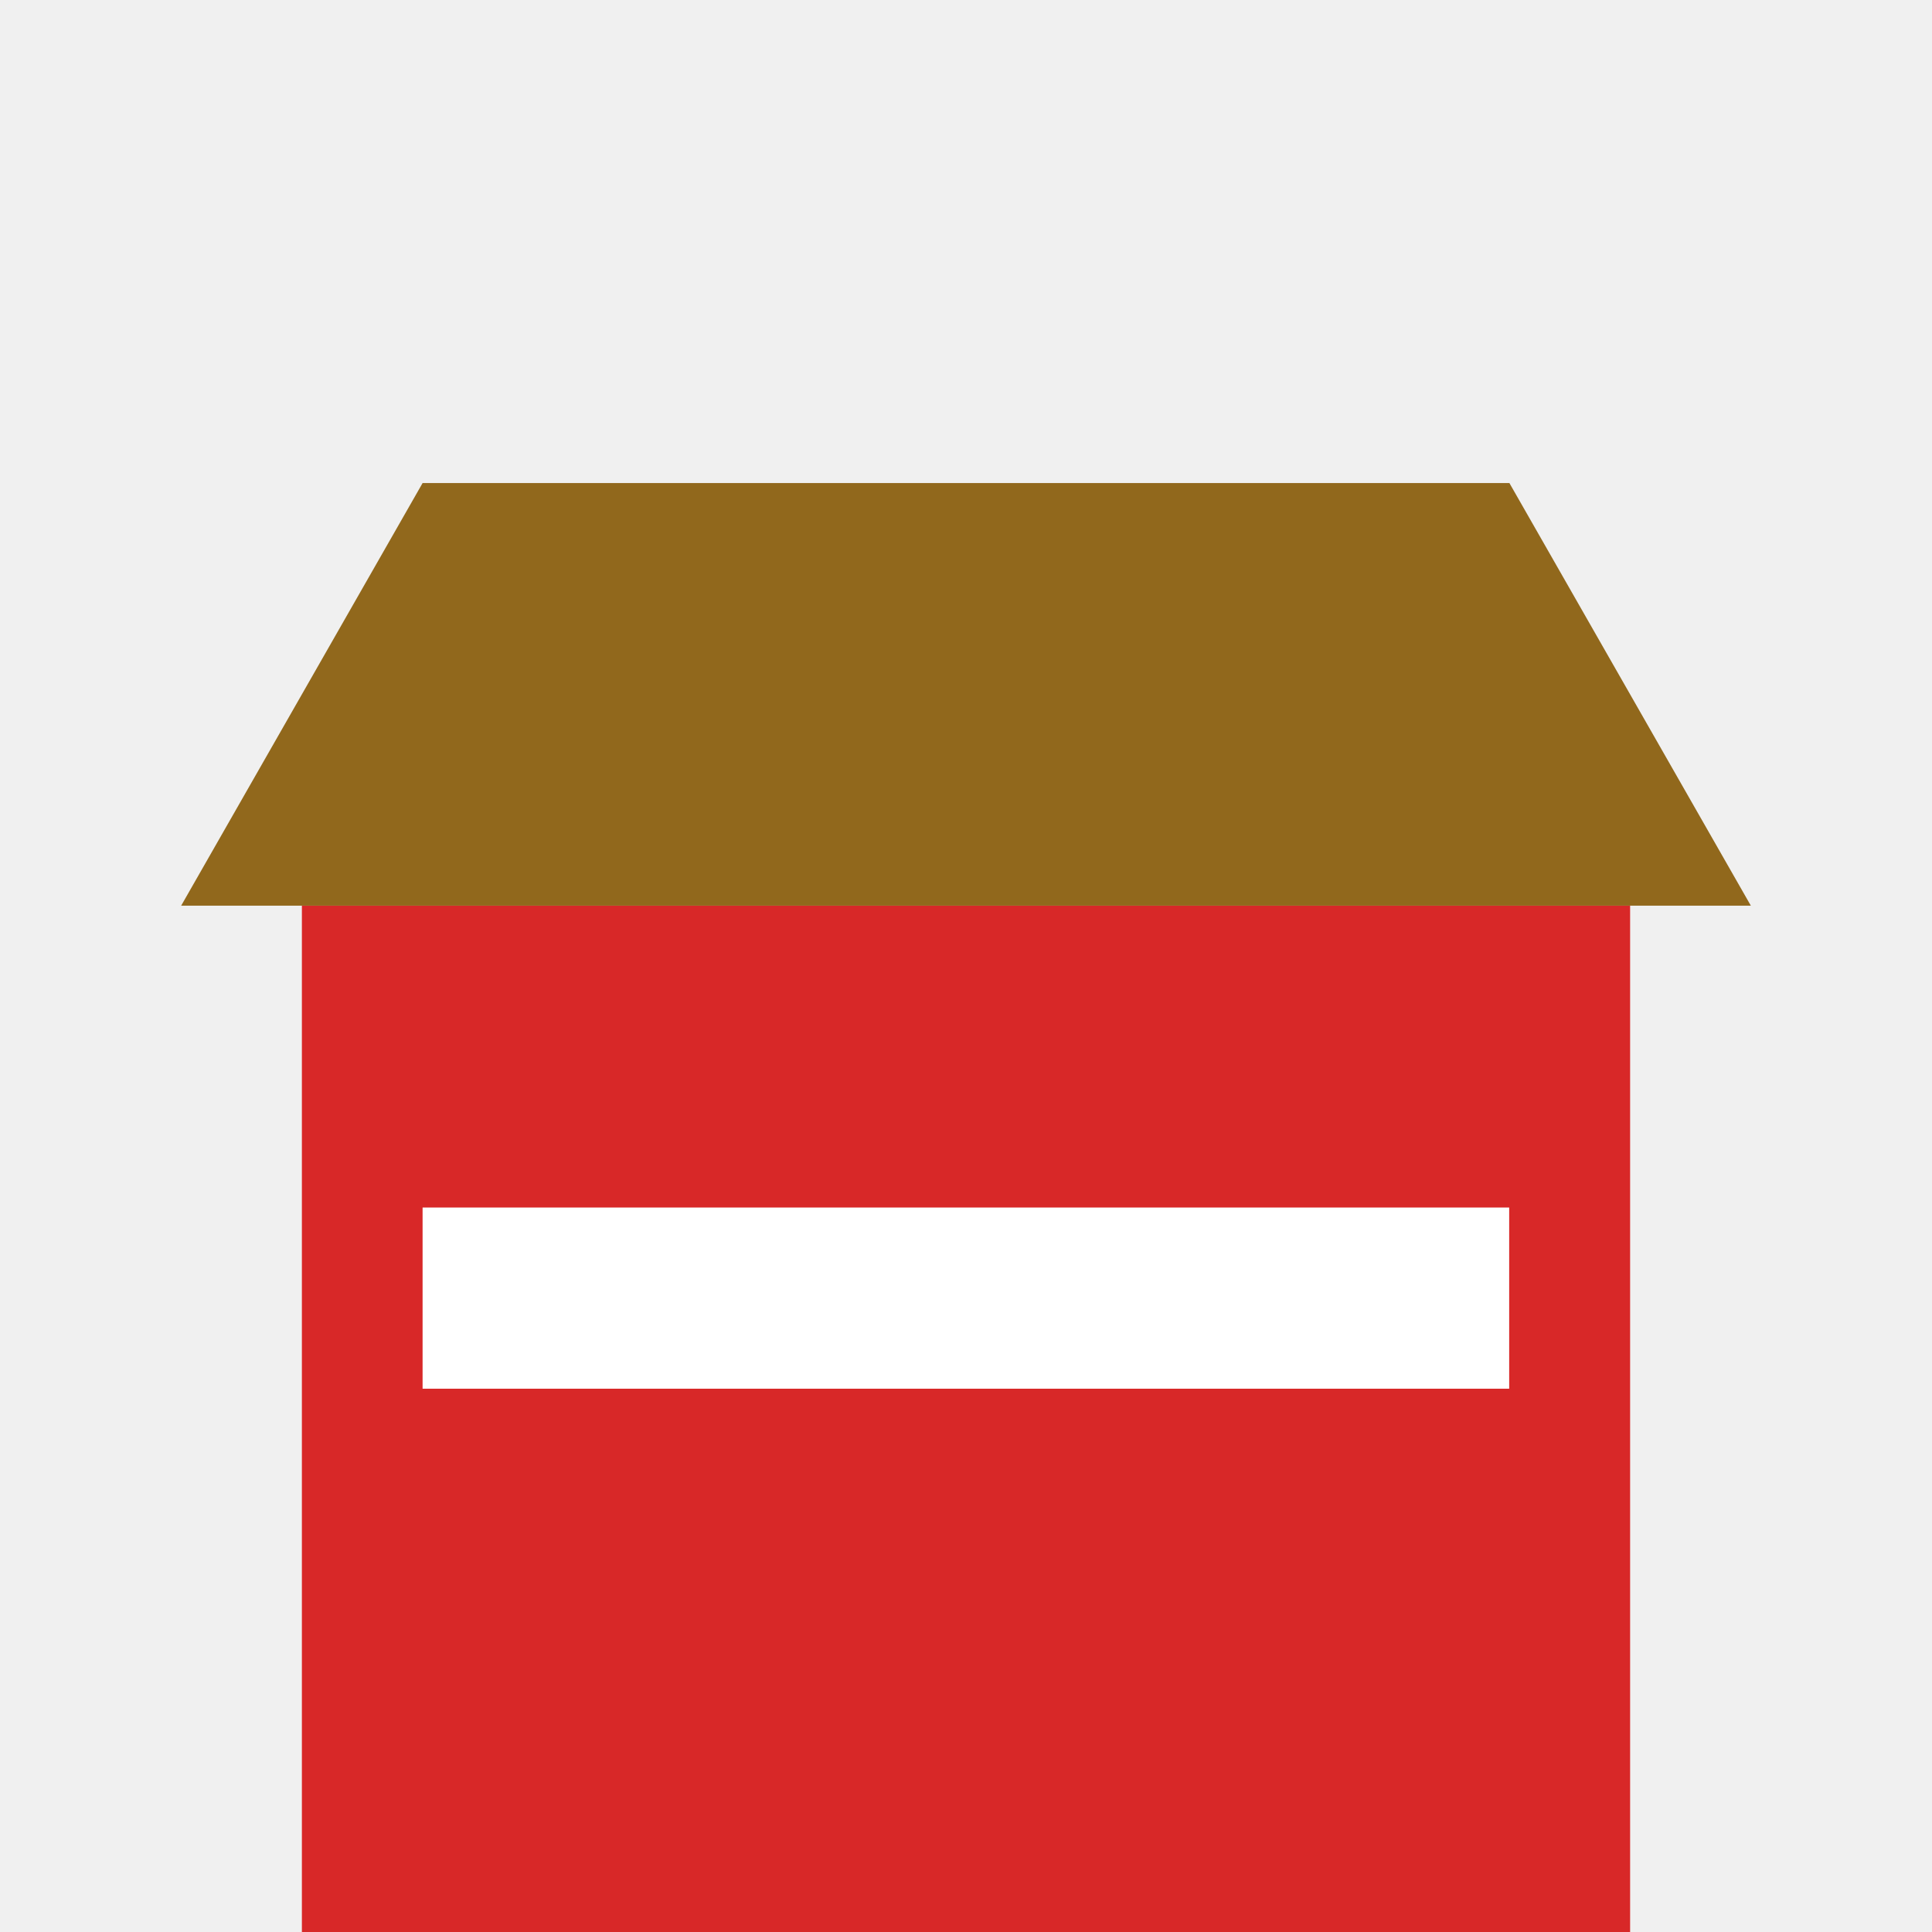
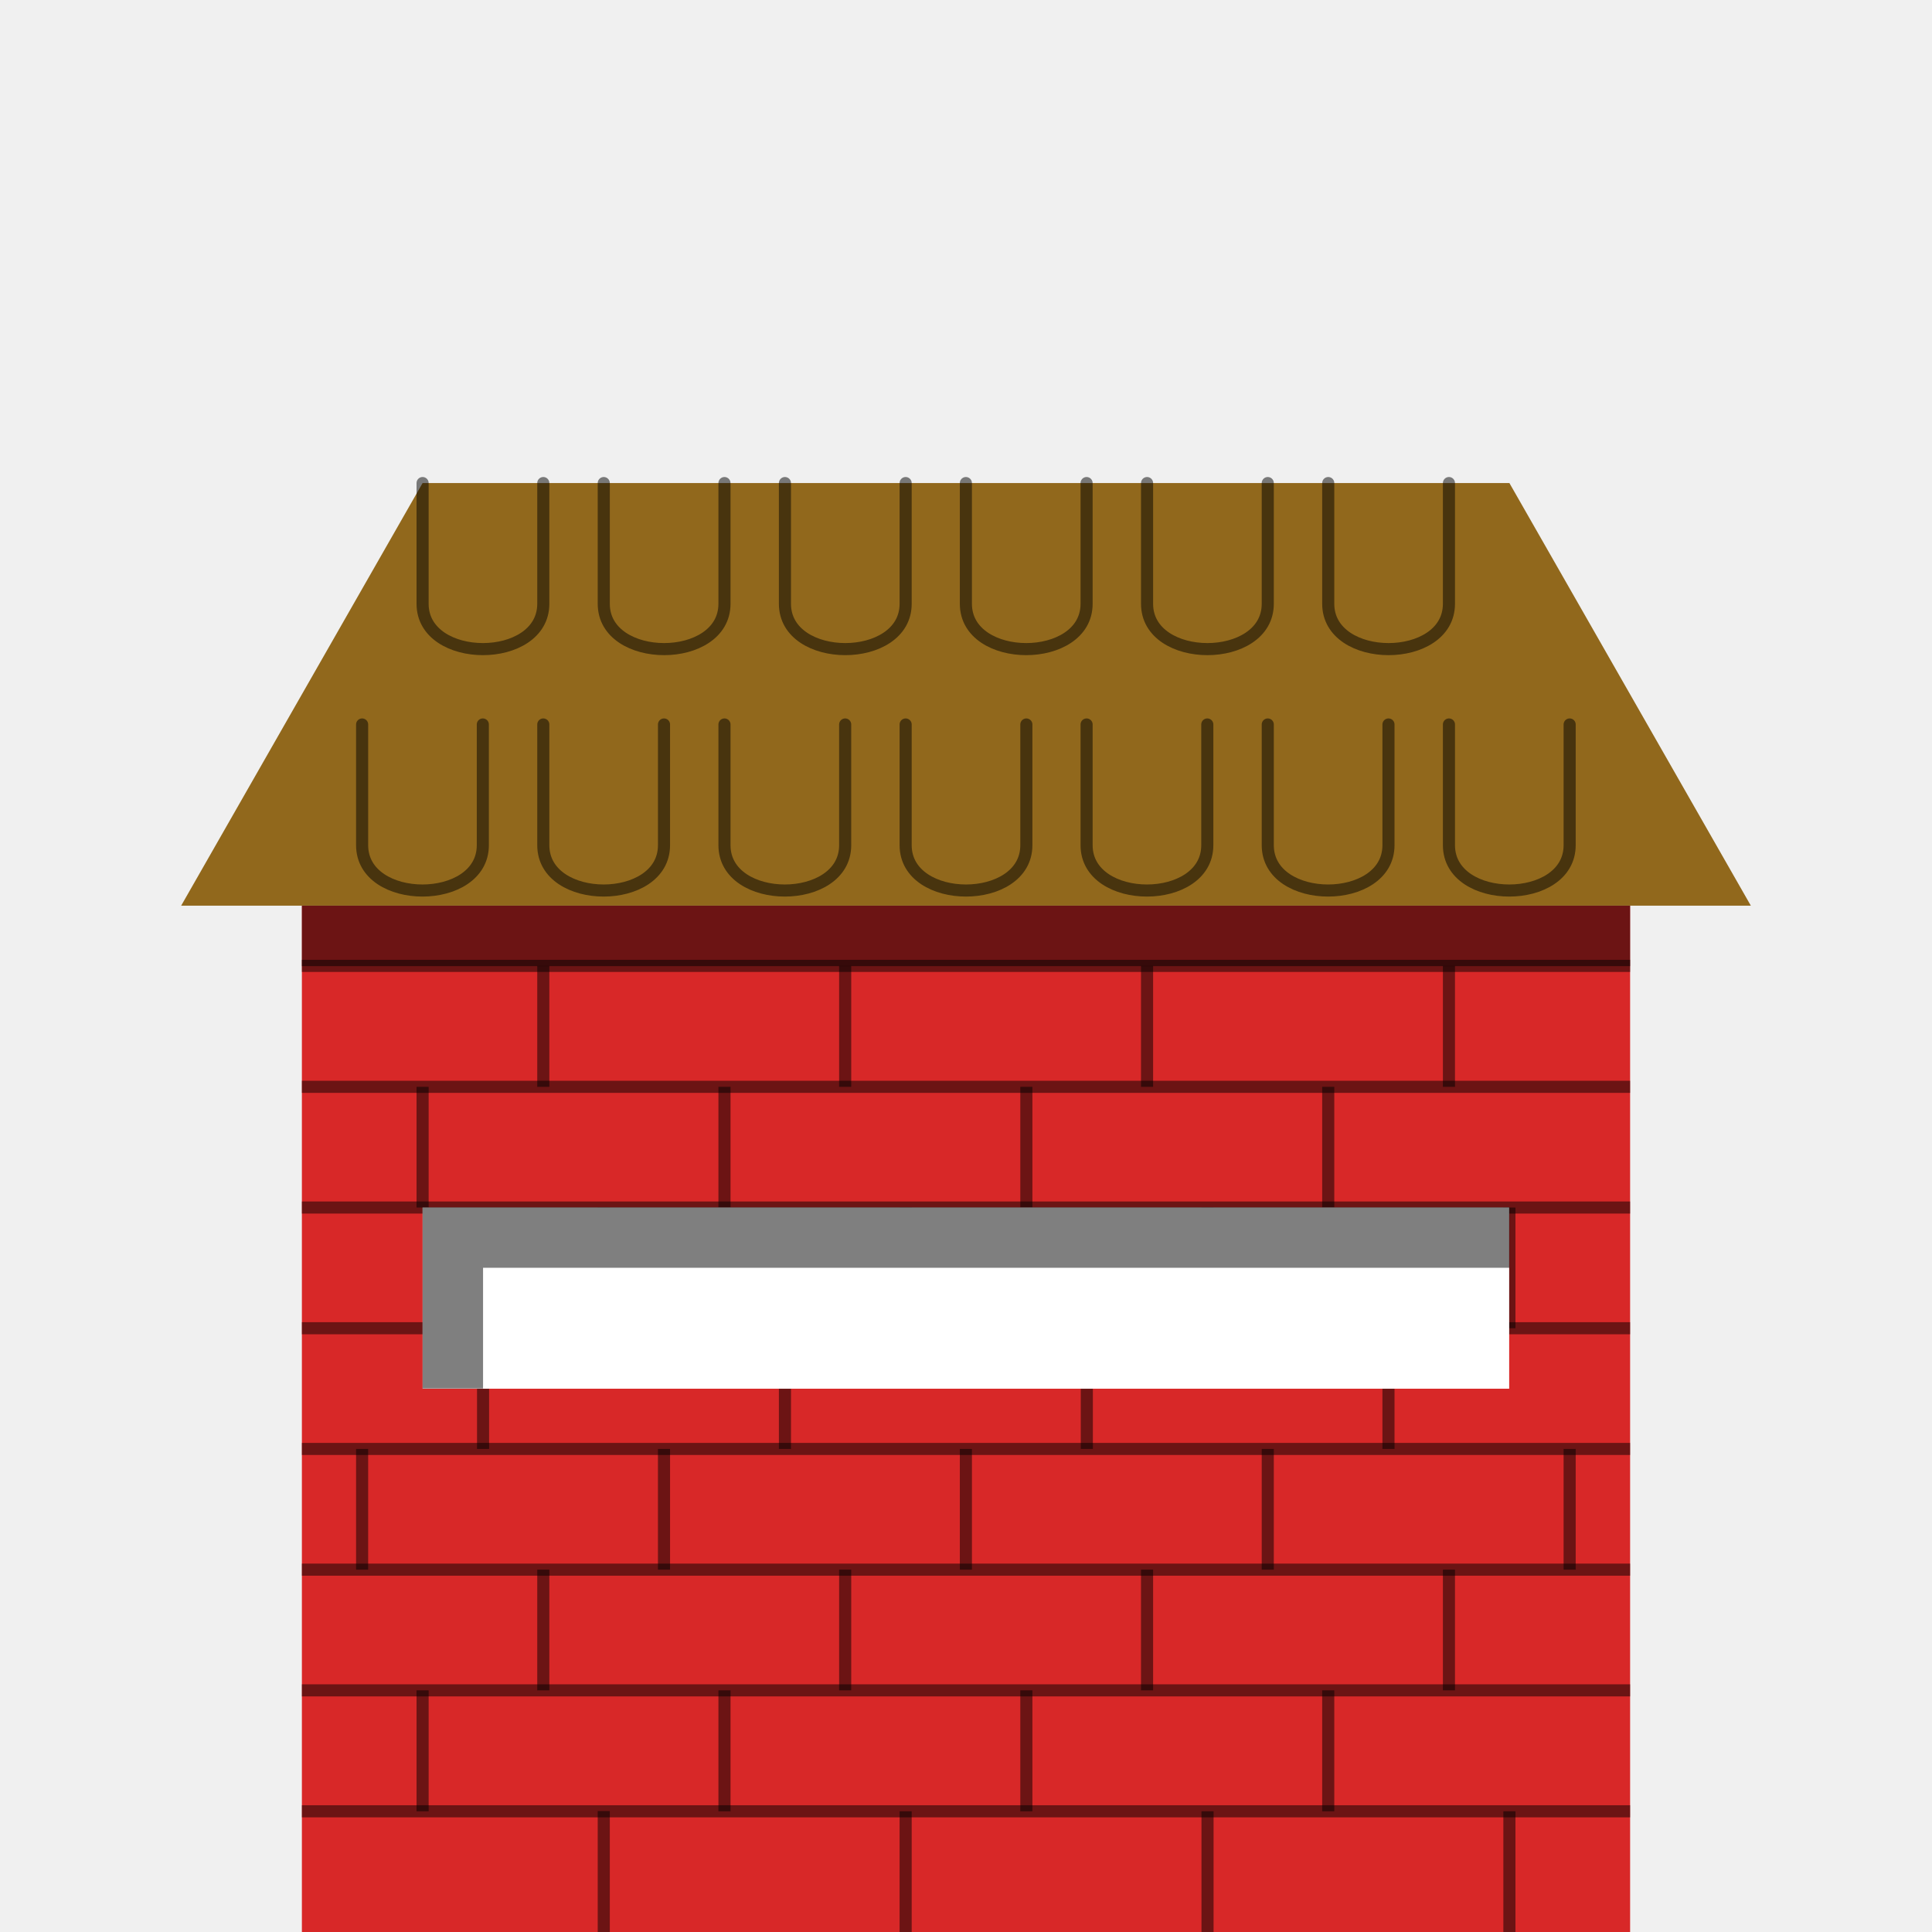
<svg xmlns="http://www.w3.org/2000/svg" width="32" height="32" viewBox="0 0 8.467 8.467" version="1.1" id="svg8">
  <defs id="defs2" />
-   <g id="layer1">
-     <rect style="fill:#d82828;fill-opacity:1;stroke:none;stroke-width:0.265" id="rect923" width="5.821" height="4.498" x="1.323" y="3.969" />
-     <path style="fill:#91681c;stroke:none;stroke-width:0.265px;stroke-linecap:butt;stroke-linejoin:miter;stroke-opacity:1;fill-opacity:1" d="M 0.794,3.969 1.852,2.117 H 6.615 L 7.673,3.969 Z" id="path925" />
-     <rect style="fill:#ffffff;fill-opacity:1;stroke:none;stroke-width:0.265" id="rect927" width="4.762" height="0.794" x="1.852" y="5.292" />
+   <rect style="fill:#d82828;fill-opacity:1;stroke:none;stroke-width:0.265" id="rect923" width="5.821" height="4.498" x="1.323" y="3.969" />
+   <path style="fill:#91681c;fill-opacity:1;stroke:none;stroke-width:0.265px;stroke-linecap:butt;stroke-linejoin:miter;stroke-opacity:1" d="M 0.794,3.969 1.852,2.117 h 4.763 l 1.058,1.852 z" id="path925" />
+   <rect style="fill:#000000;fill-opacity:0.5;stroke:none;stroke-width:1;stroke-linecap:round;stroke-linejoin:round;paint-order:markers stroke fill" id="rect838" width="5.821" height="0.265" x="1.323" y="3.969" />
+   <g id="g1228">
+     <path style="fill:none;stroke:#000000;stroke-width:0.053;stroke-linecap:butt;stroke-linejoin:miter;stroke-miterlimit:4;stroke-dasharray:none;stroke-opacity:0.5" d="M 1.323,7.938 H 7.144" id="path840-6" />
+     <path style="fill:none;stroke:#000000;stroke-width:0.053;stroke-linecap:butt;stroke-linejoin:miter;stroke-miterlimit:4;stroke-dasharray:none;stroke-opacity:0.5" d="M 1.323,7.408 H 7.144" id="path840-6-7" />
+     <path style="fill:none;stroke:#000000;stroke-width:0.053;stroke-linecap:butt;stroke-linejoin:miter;stroke-miterlimit:4;stroke-dasharray:none;stroke-opacity:0.5" d="M 1.323,6.879 H 7.144" id="path840-6-5" />
+     <path style="fill:none;stroke:#000000;stroke-width:0.053;stroke-linecap:butt;stroke-linejoin:miter;stroke-miterlimit:4;stroke-dasharray:none;stroke-opacity:0.5" d="M 1.323,6.35 H 7.144" id="path840-6-3" />
+     <path style="fill:none;stroke:#000000;stroke-width:0.053;stroke-linecap:butt;stroke-linejoin:miter;stroke-miterlimit:4;stroke-dasharray:none;stroke-opacity:0.5" d="M 1.323,5.821 H 7.144" id="path840-6-56" />
+     <path style="fill:none;stroke:#000000;stroke-width:0.053;stroke-linecap:butt;stroke-linejoin:miter;stroke-miterlimit:4;stroke-dasharray:none;stroke-opacity:0.5" d="M 1.323,5.292 H 7.144" id="path840-6-2" />
+     <path style="fill:none;stroke:#000000;stroke-width:0.053;stroke-linecap:butt;stroke-linejoin:miter;stroke-miterlimit:4;stroke-dasharray:none;stroke-opacity:0.5" d="M 1.323,4.763 H 7.144" id="path840-6-9" />
+     <path style="fill:none;stroke:#000000;stroke-width:0.053;stroke-linecap:butt;stroke-linejoin:miter;stroke-miterlimit:4;stroke-dasharray:none;stroke-opacity:0.5" d="M 1.323,4.233 H 7.144" id="path840-6-1" />
+     <path style="fill:none;stroke:#000000;stroke-width:0.053;stroke-linecap:butt;stroke-linejoin:miter;stroke-opacity:0.5;stroke-miterlimit:4;stroke-dasharray:none" d="M 2.646,8.467 V 7.937" id="path926" />
+     <path style="fill:none;stroke:#000000;stroke-width:0.053;stroke-linecap:butt;stroke-linejoin:miter;stroke-miterlimit:4;stroke-dasharray:none;stroke-opacity:0.5" d="M 3.969,8.467 V 7.938" id="path926-0" />
+     <path style="fill:none;stroke:#000000;stroke-width:0.053;stroke-linecap:butt;stroke-linejoin:miter;stroke-miterlimit:4;stroke-dasharray:none;stroke-opacity:0.5" d="M 5.292,8.467 V 7.938" id="path926-9" />
+     <path style="fill:none;stroke:#000000;stroke-width:0.053;stroke-linecap:butt;stroke-linejoin:miter;stroke-miterlimit:4;stroke-dasharray:none;stroke-opacity:0.5" d="M 6.615,8.467 V 7.938" id="path926-3" />
+     <path style="fill:none;stroke:#000000;stroke-width:0.053;stroke-linecap:butt;stroke-linejoin:miter;stroke-miterlimit:4;stroke-dasharray:none;stroke-opacity:0.5" d="M 3.175,7.938 V 7.408" id="path926-6" />
+     <path style="fill:none;stroke:#000000;stroke-width:0.053;stroke-linecap:butt;stroke-linejoin:miter;stroke-miterlimit:4;stroke-dasharray:none;stroke-opacity:0.5" d="M 1.852,7.938 V 7.408" id="path926-06" />
+     <path style="fill:none;stroke:#000000;stroke-width:0.053;stroke-linecap:butt;stroke-linejoin:miter;stroke-miterlimit:4;stroke-dasharray:none;stroke-opacity:0.5" d="M 4.498,7.938 V 7.408" id="path926-2" />
+     <path style="fill:none;stroke:#000000;stroke-width:0.053;stroke-linecap:butt;stroke-linejoin:miter;stroke-miterlimit:4;stroke-dasharray:none;stroke-opacity:0.5" d="M 5.821,7.938 V 7.408" id="path926-61" />
+     <path style="fill:none;stroke:#000000;stroke-width:0.053;stroke-linecap:butt;stroke-linejoin:miter;stroke-miterlimit:4;stroke-dasharray:none;stroke-opacity:0.5" d="M 2.381,7.408 V 6.879" id="path926-8" />
+     <path style="fill:none;stroke:#000000;stroke-width:0.053;stroke-linecap:butt;stroke-linejoin:miter;stroke-miterlimit:4;stroke-dasharray:none;stroke-opacity:0.5" d="M 3.704,7.408 V 6.879" id="path926-7" />
+     <path style="fill:none;stroke:#000000;stroke-width:0.053;stroke-linecap:butt;stroke-linejoin:miter;stroke-miterlimit:4;stroke-dasharray:none;stroke-opacity:0.5" d="M 5.027,7.408 V 6.879" id="path926-92" />
+     <path style="fill:none;stroke:#000000;stroke-width:0.053;stroke-linecap:butt;stroke-linejoin:miter;stroke-miterlimit:4;stroke-dasharray:none;stroke-opacity:0.5" d="M 6.35,7.408 V 6.879" id="path926-02" />
+     <path style="fill:none;stroke:#000000;stroke-width:0.053;stroke-linecap:butt;stroke-linejoin:miter;stroke-miterlimit:4;stroke-dasharray:none;stroke-opacity:0.5" d="M 2.91,6.879 V 6.35" id="path926-37" />
+     <path style="fill:none;stroke:#000000;stroke-width:0.053;stroke-linecap:butt;stroke-linejoin:miter;stroke-miterlimit:4;stroke-dasharray:none;stroke-opacity:0.5" d="M 1.587,6.879 V 6.35" id="path926-5" />
+     <path style="fill:none;stroke:#000000;stroke-width:0.053;stroke-linecap:butt;stroke-linejoin:miter;stroke-miterlimit:4;stroke-dasharray:none;stroke-opacity:0.5" d="M 4.233,6.879 V 6.35" id="path926-922" />
+     <path style="fill:none;stroke:#000000;stroke-width:0.053;stroke-linecap:butt;stroke-linejoin:miter;stroke-miterlimit:4;stroke-dasharray:none;stroke-opacity:0.5" d="M 5.556,6.879 V 6.35" id="path926-89" />
+     <path style="fill:none;stroke:#000000;stroke-width:0.053;stroke-linecap:butt;stroke-linejoin:miter;stroke-miterlimit:4;stroke-dasharray:none;stroke-opacity:0.5" d="M 6.879,6.879 V 6.35" id="path926-73" />
+     <path style="fill:none;stroke:#000000;stroke-width:0.053;stroke-linecap:butt;stroke-linejoin:miter;stroke-miterlimit:4;stroke-dasharray:none;stroke-opacity:0.5" d="M 6.085,6.35 V 5.821" id="path926-612" />
+     <path style="fill:none;stroke:#000000;stroke-width:0.053;stroke-linecap:butt;stroke-linejoin:miter;stroke-miterlimit:4;stroke-dasharray:none;stroke-opacity:0.5" d="M 4.763,6.35 V 5.821" id="path926-93" />
+     <path style="fill:none;stroke:#000000;stroke-width:0.053;stroke-linecap:butt;stroke-linejoin:miter;stroke-miterlimit:4;stroke-dasharray:none;stroke-opacity:0.5" d="M 3.44,6.35 V 5.821" id="path926-1" />
+     <path style="fill:none;stroke:#000000;stroke-width:0.053;stroke-linecap:butt;stroke-linejoin:miter;stroke-miterlimit:4;stroke-dasharray:none;stroke-opacity:0.5" d="M 2.117,6.35 V 5.821" id="path926-94" />
+     <path style="fill:none;stroke:#000000;stroke-width:0.053;stroke-linecap:butt;stroke-linejoin:miter;stroke-miterlimit:4;stroke-dasharray:none;stroke-opacity:0.5" d="M 2.646,5.821 V 5.292" id="path926-78" />
+     <path style="fill:none;stroke:#000000;stroke-width:0.053;stroke-linecap:butt;stroke-linejoin:miter;stroke-miterlimit:4;stroke-dasharray:none;stroke-opacity:0.5" d="M 3.969,5.821 V 5.292" id="path926-4" />
+     <path style="fill:none;stroke:#000000;stroke-width:0.053;stroke-linecap:butt;stroke-linejoin:miter;stroke-miterlimit:4;stroke-dasharray:none;stroke-opacity:0.5" d="M 5.292,5.821 V 5.292" id="path926-50" />
+     <path style="fill:none;stroke:#000000;stroke-width:0.053;stroke-linecap:butt;stroke-linejoin:miter;stroke-miterlimit:4;stroke-dasharray:none;stroke-opacity:0.5" d="M 6.615,5.821 V 5.292" id="path926-36" />
+     <path style="fill:none;stroke:#000000;stroke-width:0.053;stroke-linecap:butt;stroke-linejoin:miter;stroke-miterlimit:4;stroke-dasharray:none;stroke-opacity:0.5" d="M 5.821,5.292 V 4.763" id="path926-10" />
+     <path style="fill:none;stroke:#000000;stroke-width:0.053;stroke-linecap:butt;stroke-linejoin:miter;stroke-miterlimit:4;stroke-dasharray:none;stroke-opacity:0.5" d="M 4.498,5.292 V 4.763" id="path926-63" />
+     <path style="fill:none;stroke:#000000;stroke-width:0.053;stroke-linecap:butt;stroke-linejoin:miter;stroke-miterlimit:4;stroke-dasharray:none;stroke-opacity:0.5" d="M 3.175,5.292 V 4.763" id="path926-20" />
+     <path style="fill:none;stroke:#000000;stroke-width:0.053;stroke-linecap:butt;stroke-linejoin:miter;stroke-miterlimit:4;stroke-dasharray:none;stroke-opacity:0.5" d="M 1.852,5.292 V 4.763" id="path926-615" />
+     <path style="fill:none;stroke:#000000;stroke-width:0.053;stroke-linecap:butt;stroke-linejoin:miter;stroke-miterlimit:4;stroke-dasharray:none;stroke-opacity:0.5" d="M 2.381,4.763 V 4.233" id="path926-54" />
+     <path style="fill:none;stroke:#000000;stroke-width:0.053;stroke-linecap:butt;stroke-linejoin:miter;stroke-miterlimit:4;stroke-dasharray:none;stroke-opacity:0.5" d="M 3.704,4.763 V 4.233" id="path926-76" />
+     <path style="fill:none;stroke:#000000;stroke-width:0.053;stroke-linecap:butt;stroke-linejoin:miter;stroke-miterlimit:4;stroke-dasharray:none;stroke-opacity:0.5" d="M 5.027,4.763 V 4.233" id="path926-56" />
+     <path style="fill:none;stroke:#000000;stroke-width:0.053;stroke-linecap:butt;stroke-linejoin:miter;stroke-miterlimit:4;stroke-dasharray:none;stroke-opacity:0.5" d="M 6.35,4.763 V 4.233" id="path926-937" />
  </g>
+   <rect style="fill:#ffffff;fill-opacity:1;stroke:none;stroke-width:0.265" id="rect927" width="4.762" height="0.794" x="1.852" y="5.292" />
+   <path style="fill:#000000;fill-opacity:0.5;stroke:none;stroke-width:0.265px;stroke-linecap:butt;stroke-linejoin:miter;stroke-opacity:1" d="m 1.852,6.085 v -0.794 h 4.763 V 5.556 h -4.498 v 0.529 z" id="path836" />
+   <path style="fill:none;stroke:#000000;stroke-width:0.053;stroke-linecap:round;stroke-linejoin:miter;stroke-miterlimit:4;stroke-dasharray:none;stroke-opacity:0.5" d="m 1.852,2.117 v 0.529 c 10e-8,0.265 0.529,0.265 0.529,0 V 2.117" id="path1239" />
+   <path style="fill:none;stroke:#000000;stroke-width:0.053;stroke-linecap:round;stroke-linejoin:miter;stroke-miterlimit:4;stroke-dasharray:none;stroke-opacity:0.5" d="m 2.646,2.117 v 0.529 c 10e-8,0.265 0.529,0.265 0.529,0 V 2.117" id="path1239-5" />
+   <path style="fill:none;stroke:#000000;stroke-width:0.053;stroke-linecap:round;stroke-linejoin:miter;stroke-miterlimit:4;stroke-dasharray:none;stroke-opacity:0.5" d="m 3.44,2.117 v 0.529 c 10e-8,0.265 0.529,0.265 0.529,0 V 2.117" id="path1239-2" />
+   <path style="fill:none;stroke:#000000;stroke-width:0.053;stroke-linecap:round;stroke-linejoin:miter;stroke-miterlimit:4;stroke-dasharray:none;stroke-opacity:0.5" d="m 4.233,2.117 v 0.529 c 1e-7,0.265 0.529,0.265 0.529,0 V 2.117" id="path1239-54-7" />
+   <path style="fill:none;stroke:#000000;stroke-width:0.053;stroke-linecap:round;stroke-linejoin:miter;stroke-miterlimit:4;stroke-dasharray:none;stroke-opacity:0.5" d="m 5.027,2.117 v 0.529 c 10e-8,0.265 0.529,0.265 0.529,0 V 2.117" id="path1239-54-43" />
+   <path style="fill:none;stroke:#000000;stroke-width:0.053;stroke-linecap:round;stroke-linejoin:miter;stroke-miterlimit:4;stroke-dasharray:none;stroke-opacity:0.5" d="m 5.821,2.117 v 0.529 c 1e-7,0.265 0.529,0.265 0.529,0 V 2.117" id="path1239-54-0" />
+   <path style="fill:none;stroke:#000000;stroke-width:0.053;stroke-linecap:round;stroke-linejoin:miter;stroke-miterlimit:4;stroke-dasharray:none;stroke-opacity:0.5" d="m 2.381,3.175 v 0.529 c 10e-8,0.265 0.529,0.265 0.529,0 V 3.175" id="path1239-54-6" />
+   <path style="fill:none;stroke:#000000;stroke-width:0.053;stroke-linecap:round;stroke-linejoin:miter;stroke-miterlimit:4;stroke-dasharray:none;stroke-opacity:0.5" d="m 3.175,3.175 v 0.529 c 10e-8,0.265 0.529,0.265 0.529,0 V 3.175" id="path1239-54-8" />
+   <path style="fill:none;stroke:#000000;stroke-width:0.053;stroke-linecap:round;stroke-linejoin:miter;stroke-miterlimit:4;stroke-dasharray:none;stroke-opacity:0.5" d="m 3.969,3.175 v 0.529 c 10e-8,0.265 0.529,0.265 0.529,0 V 3.175" id="path1239-54-3" />
+   <path style="fill:none;stroke:#000000;stroke-width:0.053;stroke-linecap:round;stroke-linejoin:miter;stroke-miterlimit:4;stroke-dasharray:none;stroke-opacity:0.5" d="m 4.762,3.175 v 0.529 c 1e-7,0.265 0.529,0.265 0.529,0 V 3.175" id="path1239-54-1" />
+   <path style="fill:none;stroke:#000000;stroke-width:0.053;stroke-linecap:round;stroke-linejoin:miter;stroke-miterlimit:4;stroke-dasharray:none;stroke-opacity:0.5" d="m 5.556,3.175 v 0.529 c 10e-8,0.265 0.529,0.265 0.529,0 V 3.175" id="path1239-54-2" />
+   <path style="fill:none;stroke:#000000;stroke-width:0.053;stroke-linecap:round;stroke-linejoin:miter;stroke-miterlimit:4;stroke-dasharray:none;stroke-opacity:0.5" d="m 6.35,3.175 v 0.529 c 10e-8,0.265 0.529,0.265 0.529,0 V 3.175" id="path1239-54-06" />
+   <path style="fill:none;stroke:#000000;stroke-width:0.053;stroke-linecap:round;stroke-linejoin:miter;stroke-miterlimit:4;stroke-dasharray:none;stroke-opacity:0.5" d="m 1.587,3.175 v 0.529 c 10e-8,0.265 0.529,0.265 0.529,0 V 3.175" id="path1239-54-89" />
</svg>
